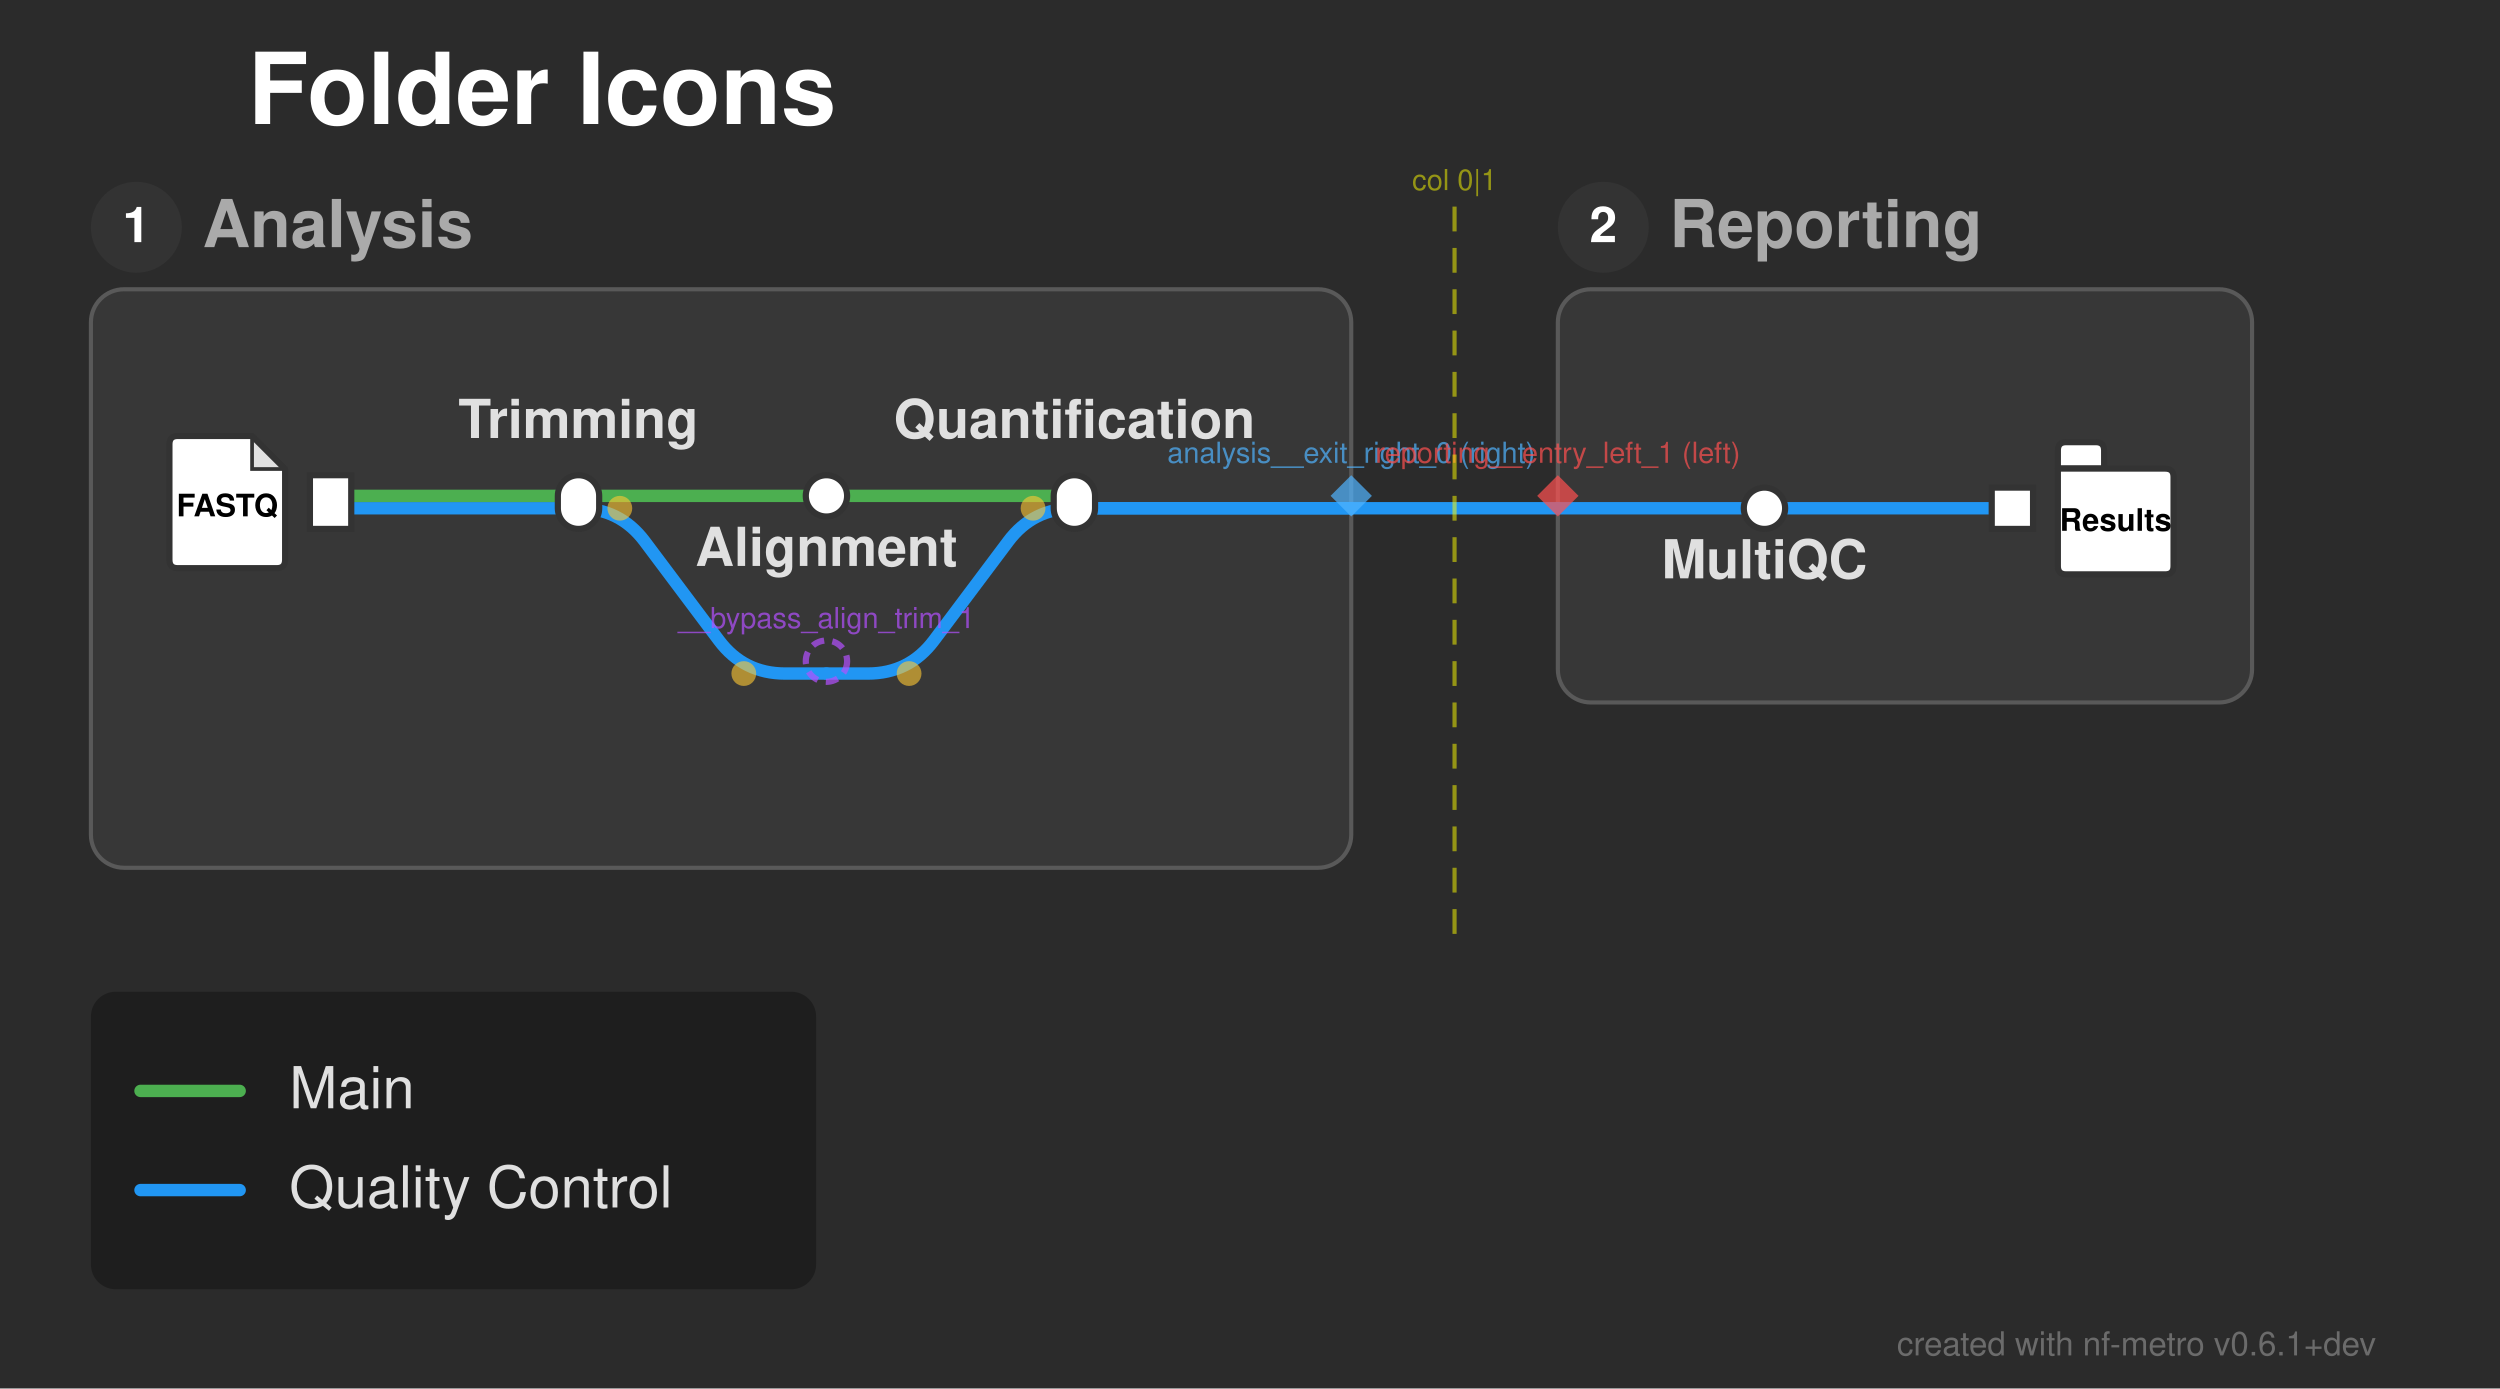
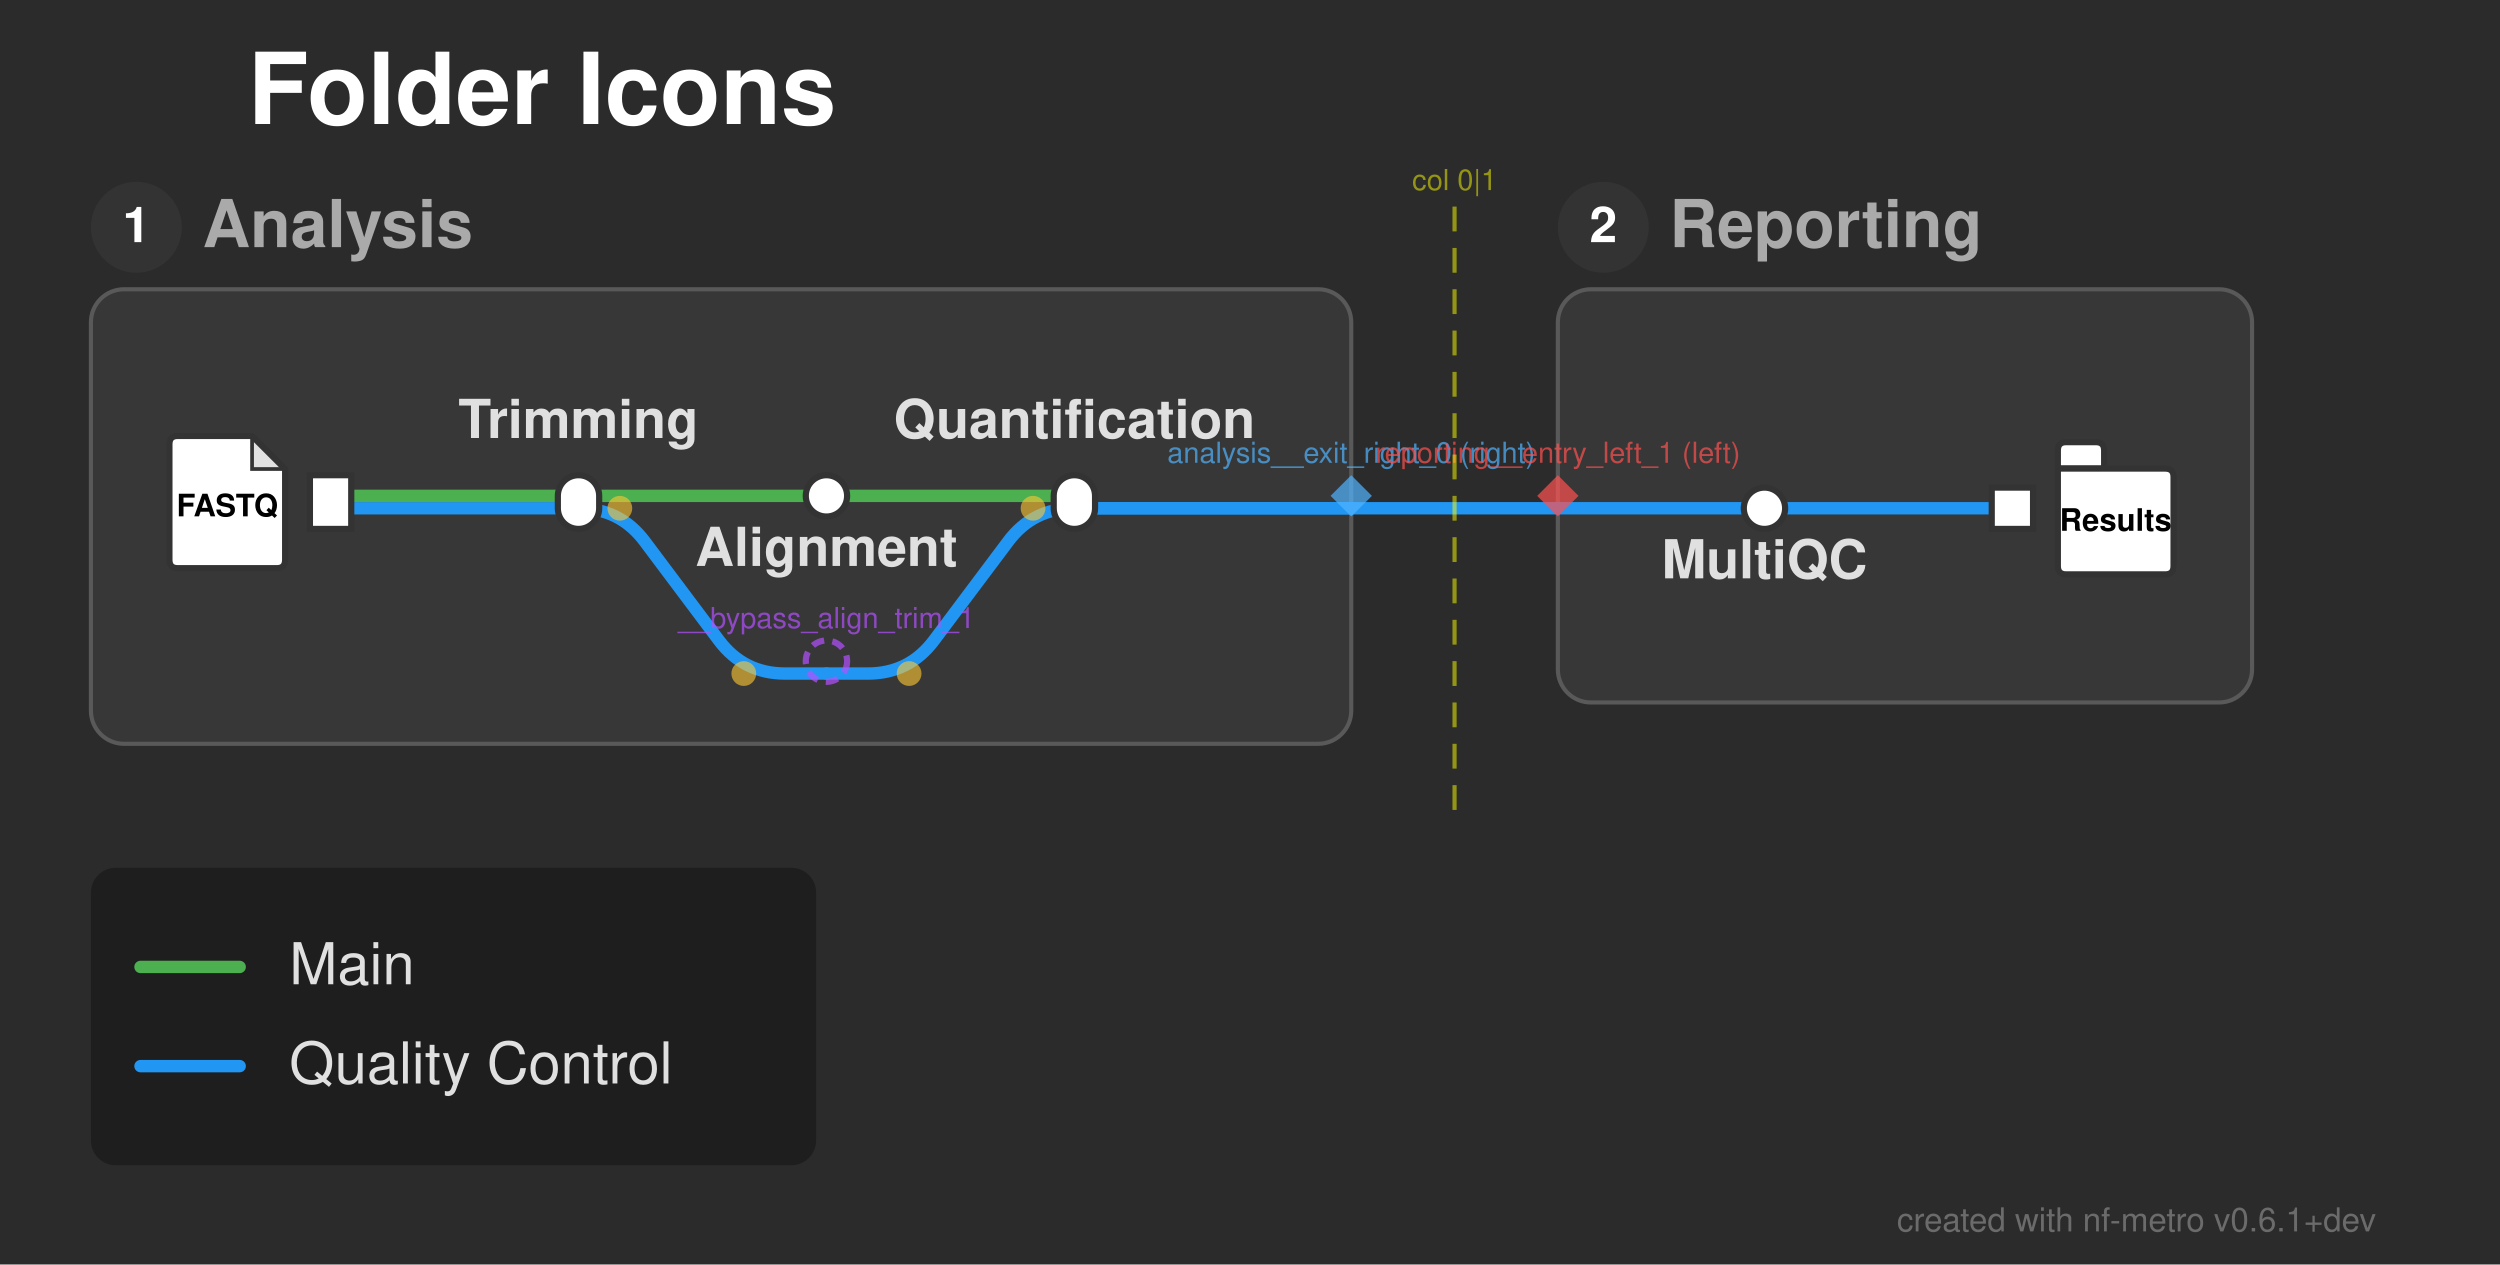
- <svg xmlns="http://www.w3.org/2000/svg" width="605" height="336" viewBox="0 0 605 336">
+ <svg xmlns="http://www.w3.org/2000/svg" width="605" height="306" viewBox="0 0 605 306">
  <defs>
</defs>
-   <rect x="0" y="0" width="605" height="336" fill="#2b2b2b" />
+   <rect x="0" y="0" width="605" height="306" fill="#2b2b2b" />
  <text x="60.0" y="30.0" font-size="24.0" fill="#ffffff" font-family="'Helvetica Neue', Helvetica, Arial, sans-serif" font-weight="bold" class="nf-metro-title">Folder Icons</text>
-   <rect x="22.0" y="70.0" width="305.0" height="140.0" rx="8" ry="8" fill="#373737" stroke="#595959" stroke-width="1.0" />
+   <rect x="22.0" y="70.0" width="305.0" height="110.0" rx="8" ry="8" fill="#373737" stroke="#595959" stroke-width="1.0" />
  <circle cx="33.0" cy="55.0" r="11" fill="#333333" class="nf-metro-section-num-circle" />
  <text x="33.0" y="55.0" font-size="12" fill="#ffffff" font-family="'Helvetica Neue', Helvetica, Arial, sans-serif" font-weight="bold" text-anchor="middle" dy="0.3em">1</text>
  <text x="49.0" y="55.0" font-size="16.0" fill="#aaaaaa" font-family="'Helvetica Neue', Helvetica, Arial, sans-serif" font-weight="bold" dy="0.3em" class="nf-metro-section-label">Analysis</text>
  <rect x="377.0" y="70.0" width="168.0" height="100.0" rx="8" ry="8" fill="#373737" stroke="#595959" stroke-width="1.0" />
  <circle cx="388.0" cy="55.0" r="11" fill="#333333" class="nf-metro-section-num-circle" />
  <text x="388.0" y="55.0" font-size="12" fill="#ffffff" font-family="'Helvetica Neue', Helvetica, Arial, sans-serif" font-weight="bold" text-anchor="middle" dy="0.3em">2</text>
  <text x="404.0" y="55.0" font-size="16.0" fill="#aaaaaa" font-family="'Helvetica Neue', Helvetica, Arial, sans-serif" font-weight="bold" dy="0.3em" class="nf-metro-section-label">Reporting</text>
  <path d="M80.0,123.0 L140.0,123.0" stroke="#2196F3" stroke-width="3.0" stroke-linecap="round" class="metro-line-qc" />
  <path d="M427.0,123.0 L487.0,123.0" stroke="#2196F3" stroke-width="3.0" stroke-linecap="round" class="metro-line-qc" />
  <path d="M377.0,123.0 L427.0,123.0" stroke="#2196F3" stroke-width="3.0" stroke-linecap="round" class="metro-line-qc" />
  <path d="M260.0,123.0 L327.0,123.0" stroke="#2196F3" stroke-width="3.0" stroke-linecap="round" class="metro-line-qc" />
  <path d="M327.0,123.0 L377.0,123.0" stroke="#2196F3" stroke-width="3.0" stroke-linecap="round" class="metro-line-qc" />
  <path d="M140.0,123.0 L140.0,123.0 Q150.0,123.0,156.0,131.0 L174.0,155.0 Q180.0,163.0,190.0,163.0 L200.0,163.0" stroke="#2196F3" stroke-width="3.0" fill="none" stroke-linecap="round" stroke-linejoin="round" class="metro-line-qc" />
  <path d="M200.0,163.0 L210.0,163.0 Q220.0,163.0,226.0,155.0 L244.0,131.0 Q250.0,123.0,260.0,123.0 L327.0,123.0" stroke="#2196F3" stroke-width="3.0" fill="none" stroke-linecap="round" stroke-linejoin="round" class="metro-line-qc" />
  <path d="M80.0,120.0 L140.0,120.0" stroke="#4CAF50" stroke-width="3.0" stroke-linecap="round" class="metro-line-main" />
  <path d="M140.0,120.0 L200.0,120.0" stroke="#4CAF50" stroke-width="3.0" stroke-linecap="round" class="metro-line-main" />
  <path d="M200.0,120.0 L260.0,120.0" stroke="#4CAF50" stroke-width="3.0" stroke-linecap="round" class="metro-line-main" />
  <rect x="75.0" y="115.0" width="10.0" height="13.0" fill="#ffffff" stroke="#333333" stroke-width="1.5" />
  <path d="M43.0,105.5 L61.0,105.5 L69.0,113.5 L69.0,135.5 Q69.0,137.5,67.0,137.5 L43.0,137.5 Q41.0,137.5,41.0,135.5 L41.0,107.5 Q41.0,105.5,43.0,105.5 Z" fill="#ffffff" stroke="#333333" stroke-width="1.5" stroke-linejoin="round" />
  <path d="M61.0,105.5 L61.0,113.5 L69.0,113.5 Z" fill="#333333" opacity="0.15" stroke="none" />
  <path d="M61.0,105.5 L61.0,113.5 L69.0,113.5" fill="none" stroke="#333333" stroke-width="0.9" />
  <text x="55.0" y="122.7" font-size="7.5" fill="#000000" font-family="'Helvetica Neue', Helvetica, Arial, sans-serif" font-weight="bold" text-anchor="middle" dy="0.3em">FASTQ</text>
  <rect x="135.0" y="115.0" width="10.0" height="13.0" rx="5.0" ry="5.0" fill="#ffffff" stroke="#333333" stroke-width="1.5" />
  <rect x="195.0" y="115.0" width="10.0" height="10.0" rx="5.0" ry="5.0" fill="#ffffff" stroke="#333333" stroke-width="1.5" />
  <rect x="255.0" y="115.0" width="10.0" height="13.0" rx="5.0" ry="5.0" fill="#ffffff" stroke="#333333" stroke-width="1.5" />
  <rect x="422.0" y="118.0" width="10.0" height="10.0" rx="5.0" ry="5.0" fill="#ffffff" stroke="#333333" stroke-width="1.5" />
  <rect x="482.0" y="118.0" width="10.0" height="10.0" fill="#ffffff" stroke="#333333" stroke-width="1.5" />
  <path d="M500.0,107.0 L507.2,107.0 Q509.2,107.0,509.2,109.0 L509.2,113.4 L498.0,113.4 L498.0,109.0 Q498.0,107.0,500.0,107.0 Z" fill="#ffffff" stroke="#333333" stroke-width="1.5" stroke-linejoin="round" />
  <path d="M498.0,113.4 L524.0,113.4 Q526.0,113.4,526.0,115.4 L526.0,137.0 Q526.0,139.0,524.0,139.0 L500.0,139.0 Q498.0,139.0,498.0,137.0 L498.0,113.4 Z" fill="#ffffff" stroke="#333333" stroke-width="1.5" stroke-linejoin="round" />
  <text x="512.0" y="126.2" font-size="7.5" fill="#000000" font-family="'Helvetica Neue', Helvetica, Arial, sans-serif" font-weight="bold" text-anchor="middle" dy="0.3em">Results</text>
  <text x="427.0" y="134.0" font-size="13.0" fill="#e0e0e0" font-family="'Helvetica Neue', Helvetica, Arial, sans-serif" font-weight="bold" text-anchor="middle" dominant-baseline="hanging">MultiQC</text>
  <text x="140.0" y="106.0" font-size="13.0" fill="#e0e0e0" font-family="'Helvetica Neue', Helvetica, Arial, sans-serif" font-weight="bold" text-anchor="middle" dominant-baseline="auto">Trimming</text>
  <text x="200.0" y="131.0" font-size="13.0" fill="#e0e0e0" font-family="'Helvetica Neue', Helvetica, Arial, sans-serif" font-weight="bold" text-anchor="middle" dominant-baseline="hanging">Alignment</text>
  <text x="260.0" y="106.0" font-size="13.0" fill="#e0e0e0" font-family="'Helvetica Neue', Helvetica, Arial, sans-serif" font-weight="bold" text-anchor="middle" dominant-baseline="auto">Quantification</text>
  <circle cx="150.0" cy="123.0" r="3.0" fill="rgba(255, 200, 50, 0.6)" />
  <circle cx="180.0" cy="163.0" r="3.0" fill="rgba(255, 200, 50, 0.6)" />
  <circle cx="220.0" cy="163.0" r="3.0" fill="rgba(255, 200, 50, 0.6)" />
  <circle cx="250.0" cy="123.0" r="3.0" fill="rgba(255, 200, 50, 0.6)" />
  <path d="M327.0,115.0 L332.0,120.0 L327.0,125.0 L322.0,120.0 Z" fill="rgba(80, 180, 255, 0.7)" stroke="none" />
  <text x="327.0" y="112.0" font-size="7" fill="rgba(80, 180, 255, 0.7)" font-family="'Helvetica Neue', Helvetica, Arial, sans-serif" text-anchor="middle" dominant-baseline="auto">analysis__exit_right_0 (right)</text>
  <path d="M377.0,115.0 L382.0,120.0 L377.0,125.0 L372.0,120.0 Z" fill="rgba(255, 80, 80, 0.7)" stroke="none" />
  <text x="377.0" y="112.0" font-size="7" fill="rgba(255, 80, 80, 0.7)" font-family="'Helvetica Neue', Helvetica, Arial, sans-serif" text-anchor="middle" dominant-baseline="auto">reporting__entry_left_1 (left)</text>
-   <path d="M352.0,50.0 L352.0,230.0" stroke="rgba(255, 255, 0, 0.5)" stroke-width="1" stroke-dasharray="6,4" />
+   <path d="M352.0,50.0 L352.0,200.0" stroke="rgba(255, 255, 0, 0.5)" stroke-width="1" stroke-dasharray="6,4" />
  <text x="352.0" y="46.0" font-size="7" fill="rgba(255, 255, 0, 0.5)" font-family="'Helvetica Neue', Helvetica, Arial, sans-serif" text-anchor="middle">col 0|1</text>
  <circle cx="200.0" cy="160.0" r="5" fill="none" stroke="rgba(180, 80, 255, 0.7)" stroke-width="1.5" stroke-dasharray="3,2" />
  <text x="200.0" y="152.0" font-size="7" fill="rgba(180, 80, 255, 0.7)" font-family="'Helvetica Neue', Helvetica, Arial, sans-serif" text-anchor="middle" dominant-baseline="auto">__bypass_align_trim_1</text>
-   <rect x="22.0" y="240.0" width="175.5" height="72.0" rx="6" ry="6" fill="rgba(0, 0, 0, 0.3)" />
-   <path d="M34.0,264.0 L58.0,264.0" stroke="#4CAF50" stroke-width="3.0" stroke-linecap="round" />
-   <text x="70.0" y="264.0" font-size="14.0" fill="#e0e0e0" font-family="'Helvetica Neue', Helvetica, Arial, sans-serif" dy="0.3em">Main</text>
-   <path d="M34.0,288.0 L58.0,288.0" stroke="#2196F3" stroke-width="3.0" stroke-linecap="round" />
-   <text x="70.0" y="288.0" font-size="14.0" fill="#e0e0e0" font-family="'Helvetica Neue', Helvetica, Arial, sans-serif" dy="0.3em">Quality Control</text>
-   <text x="575.0" y="328.0" font-size="8" fill="rgba(150, 150, 150, 0.6)" font-family="'Helvetica Neue', Helvetica, Arial, sans-serif" text-anchor="end">created with nf-metro v0.6.1+dev</text>
+   <rect x="22.0" y="210.0" width="175.5" height="72.0" rx="6" ry="6" fill="rgba(0, 0, 0, 0.3)" />
+   <path d="M34.0,234.0 L58.0,234.0" stroke="#4CAF50" stroke-width="3.0" stroke-linecap="round" />
+   <text x="70.0" y="234.0" font-size="14.0" fill="#e0e0e0" font-family="'Helvetica Neue', Helvetica, Arial, sans-serif" dy="0.3em">Main</text>
+   <path d="M34.0,258.0 L58.0,258.0" stroke="#2196F3" stroke-width="3.0" stroke-linecap="round" />
+   <text x="70.0" y="258.0" font-size="14.0" fill="#e0e0e0" font-family="'Helvetica Neue', Helvetica, Arial, sans-serif" dy="0.3em">Quality Control</text>
+   <text x="575.0" y="298.0" font-size="8" fill="rgba(150, 150, 150, 0.6)" font-family="'Helvetica Neue', Helvetica, Arial, sans-serif" text-anchor="end">created with nf-metro v0.6.1+dev</text>
</svg>
